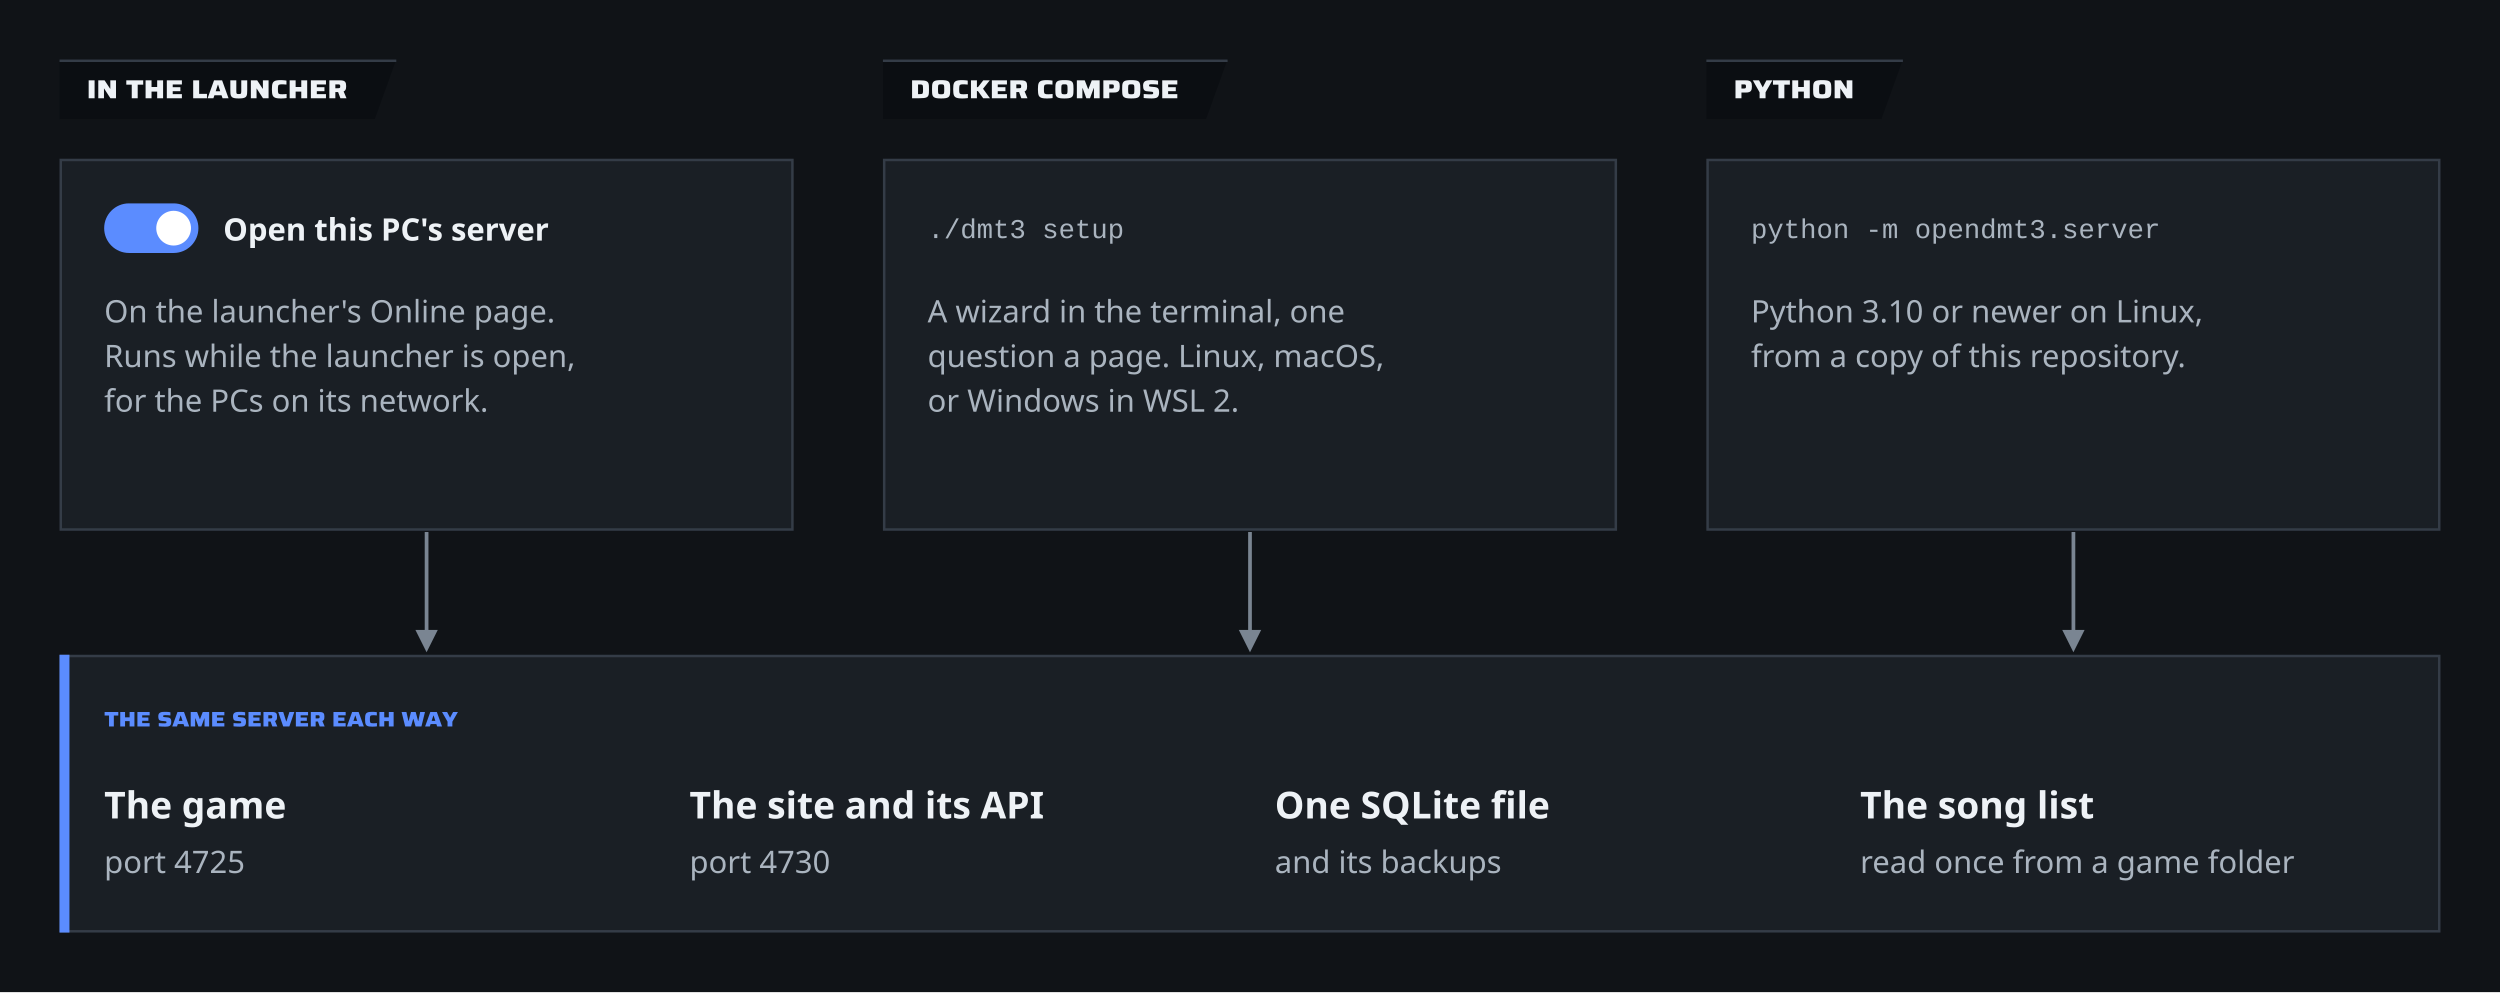
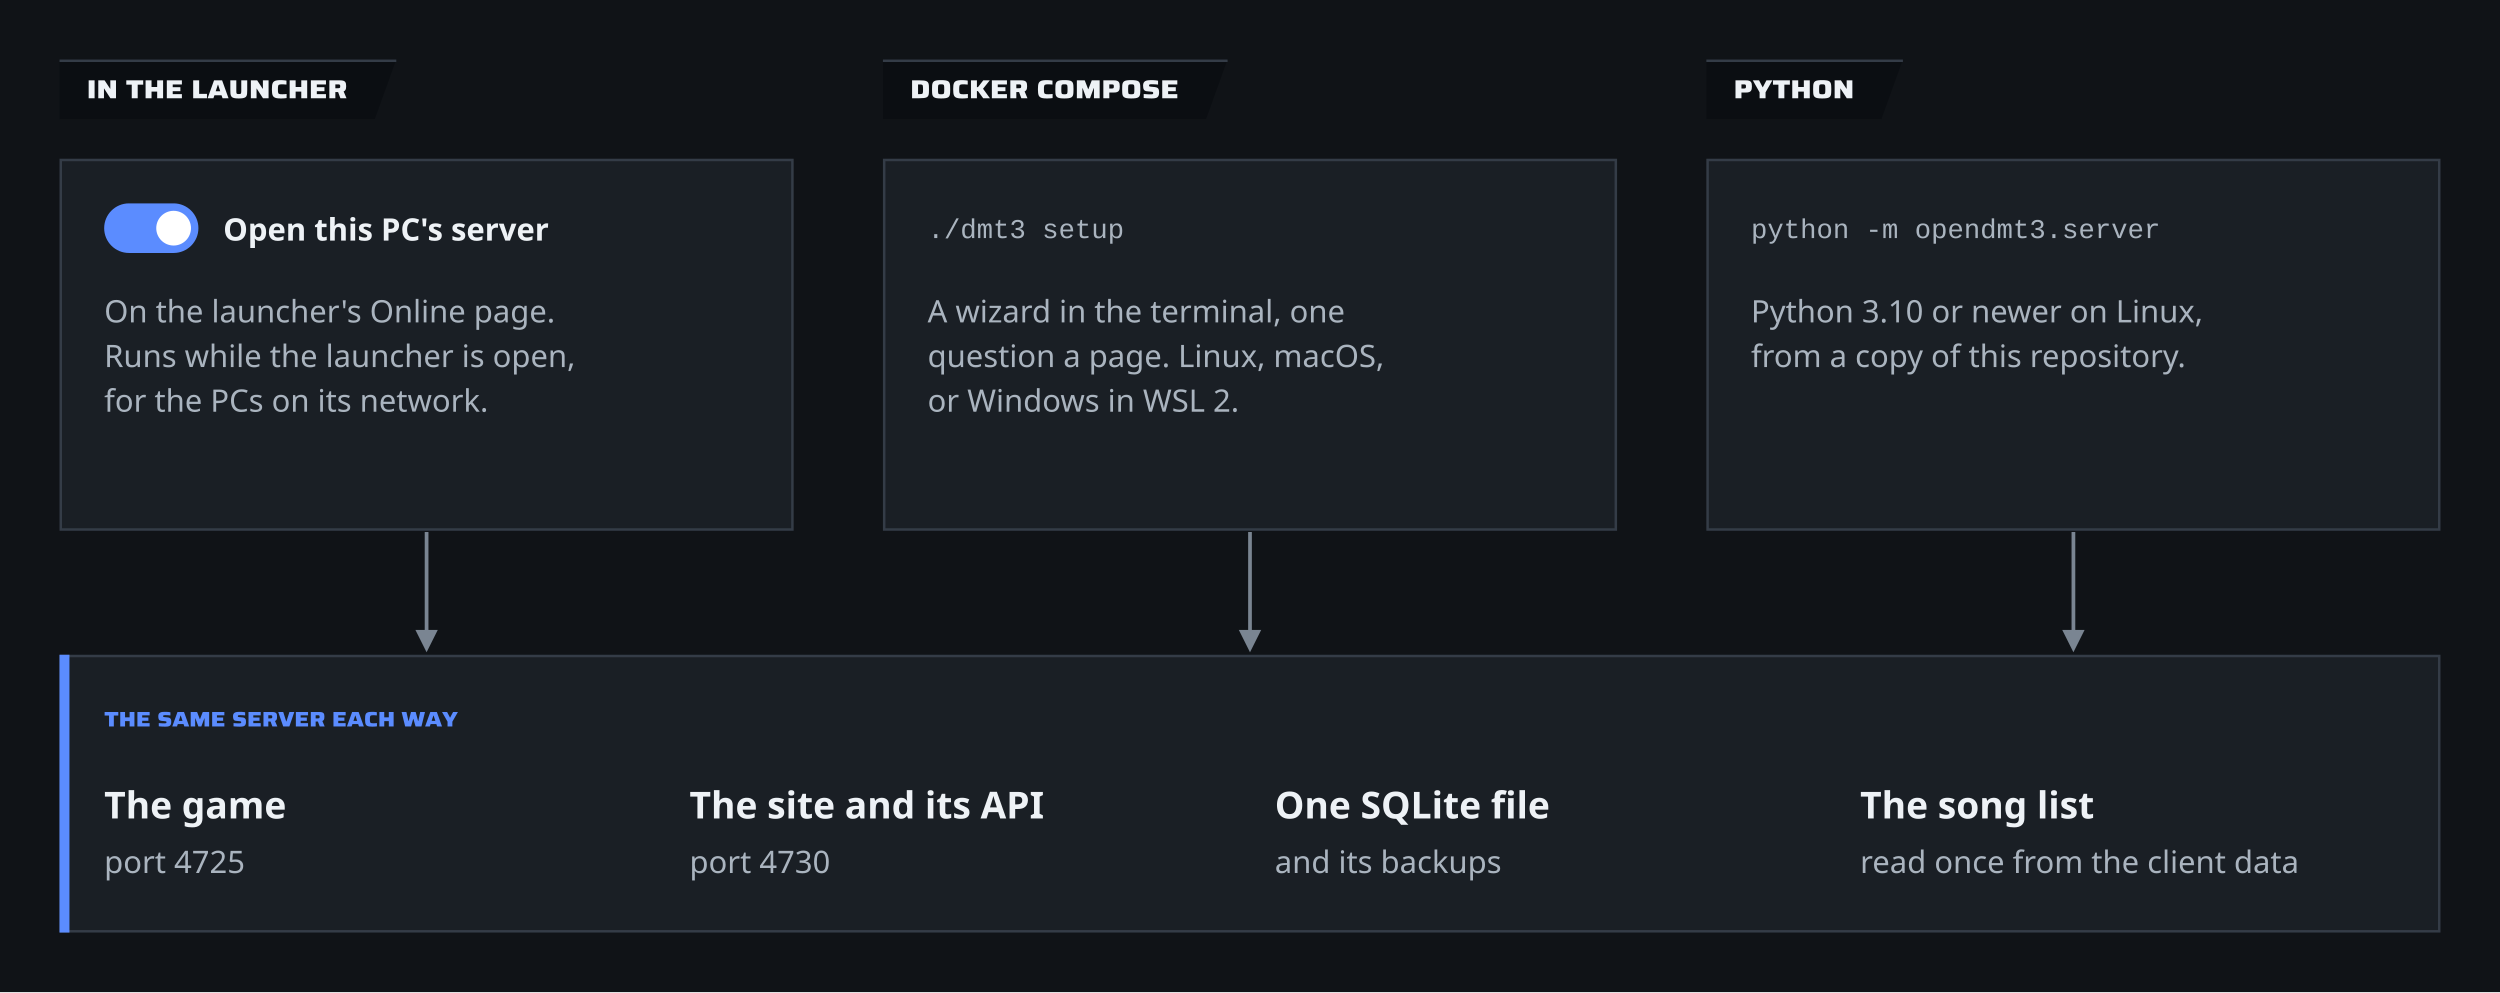
- <svg xmlns="http://www.w3.org/2000/svg" viewBox="-24 -24 1008 400" width="1008" height="400" font-family="Pretendard, -apple-system, BlinkMacSystemFont, 'Segoe UI', 'Noto Sans', 'Malgun Gothic', Helvetica, Arial, sans-serif" role="img" aria-label="Three ways to run a server, each the same server: in the launcher, by turning on Open this PC's server on its Online page, for the other PCs on its network while the launcher is open; with Docker Compose, ./dmt3 setup, a wizard in the terminal, on Linux, macOS or Windows in WSL 2; with Python 3.10 or newer on Linux, python -m opendmt3.server. Each way it is the game on port 4725, the site and its API on port 4730, one SQLite file and its backups in a data folder, and the song list read once from a game folder.">
+ <svg xmlns="http://www.w3.org/2000/svg" viewBox="-24 -24 1008 400" width="1008" height="400" font-family="Pretendard, -apple-system, BlinkMacSystemFont, 'Segoe UI', 'Noto Sans', 'Malgun Gothic', Helvetica, Arial, sans-serif" role="img" aria-label="Three ways to run a server, each the same server: in the launcher, by turning on Open this PC's server on its Online page, for the other PCs on its network while the launcher is open; with Docker Compose, ./dmt3 setup, a wizard in the terminal, on Linux, macOS or Windows in WSL 2; with Python 3.10 or newer on Linux, python -m opendmt3.server. Each way it is the game on port 4725, the site and its API on port 4730, one SQLite file and its backups in a data folder, and the song list read once from the client data.">
  <rect x="-24" y="-24" width="1008" height="400" fill="#101317" />
  <path d="M0,0 H135.787 L127.147,24 H0 Z" fill="#0b0e12" />
  <path d="M0,0.5 H135.787" stroke="#343c47" stroke-width="1" />
  <path fill="#eef2f6" d="M11.75 15.61V8.39H14.14V15.61Z M15.63 15.61V8.39H18.17L20.41 11.79H20.48V8.39H22.77V15.61H20.51L17.98 11.69H17.92V15.61Z M29.12 15.61V10.15H26.92V8.39H33.74V10.15H31.52V15.61Z M34.7 15.61V8.39H37.1V11.07H39.37V8.39H41.76V15.61H39.37V12.93H37.1V15.61Z M43.26 15.61V8.39H49.34V10.05H45.64V11.16H48.73V12.78H45.64V13.95H49.34V15.61Z M53.89 15.61V8.39H56.3V13.85H59.45V15.61Z M59.71 15.61 62.3 8.39H65.55L68.14 15.61H65.73L65.32 14.41H62.46L62.05 15.61ZM62.96 12.81H64.8L63.94 10.15H63.84Z M72.28 15.7Q71.29 15.7 70.66 15.59Q70.03 15.49 69.67 15.25Q69.31 15.01 69.13 14.62Q68.96 14.23 68.91 13.65Q68.87 13.07 68.87 12.28V8.39H71.28V12.55Q71.28 13.01 71.3 13.28Q71.32 13.55 71.41 13.7Q71.5 13.84 71.7 13.88Q71.9 13.92 72.27 13.92Q72.65 13.92 72.84 13.88Q73.04 13.84 73.13 13.7Q73.22 13.55 73.25 13.28Q73.28 13.01 73.28 12.55V8.39H75.68V12.28Q75.68 13.07 75.63 13.65Q75.59 14.23 75.42 14.62Q75.25 15.01 74.88 15.25Q74.51 15.49 73.88 15.59Q73.25 15.7 72.28 15.7Z M77.15 15.61V8.39H79.69L81.93 11.79H82V8.39H84.29V15.61H82.03L79.5 11.69H79.44V15.61Z M89.24 15.7Q88.28 15.7 87.63 15.59Q86.99 15.49 86.59 15.23Q86.19 14.98 85.99 14.56Q85.78 14.13 85.71 13.5Q85.63 12.87 85.63 12Q85.63 11.13 85.7 10.5Q85.77 9.87 85.98 9.44Q86.18 9.02 86.58 8.77Q86.98 8.51 87.63 8.41Q88.28 8.3 89.24 8.3Q89.61 8.3 90.02 8.33Q90.43 8.36 90.82 8.4Q91.21 8.44 91.5 8.5V10.1Q91.02 10.06 90.69 10.04Q90.37 10.02 90.17 10Q89.97 9.99 89.83 9.99Q89.32 9.99 88.98 10.03Q88.65 10.07 88.46 10.18Q88.28 10.29 88.19 10.51Q88.1 10.73 88.08 11.09Q88.05 11.45 88.05 12Q88.05 12.55 88.08 12.91Q88.1 13.28 88.19 13.5Q88.28 13.71 88.46 13.82Q88.65 13.93 88.98 13.97Q89.32 14.01 89.83 14.01Q90.22 14.01 90.71 13.97Q91.19 13.94 91.56 13.9V15.54Q91.27 15.58 90.88 15.62Q90.48 15.65 90.06 15.68Q89.63 15.7 89.24 15.7Z M92.79 15.61V8.39H95.2V11.07H97.47V8.39H99.86V15.61H97.47V12.93H95.2V15.61Z M101.35 15.61V8.39H107.43V10.05H103.74V11.16H106.82V12.78H103.74V13.95H107.43V15.61Z M108.8 15.61V8.39H113.12Q113.91 8.39 114.4 8.54Q114.89 8.69 115.14 8.99Q115.39 9.29 115.48 9.73Q115.57 10.17 115.57 10.75Q115.57 11.24 115.5 11.65Q115.42 12.06 115.21 12.37Q114.99 12.68 114.55 12.87L115.71 15.61H113.24L112.16 12.68L112.79 13Q112.63 13.09 112.48 13.11Q112.32 13.12 112.21 13.12H111.21V15.61ZM111.21 11.58H112.06Q112.45 11.58 112.67 11.55Q112.89 11.52 113 11.43Q113.11 11.35 113.14 11.2Q113.18 11.04 113.18 10.78Q113.18 10.53 113.14 10.38Q113.11 10.23 113 10.15Q112.89 10.07 112.68 10.04Q112.46 10.02 112.07 10.02H111.21Z" />
  <rect x="0.5" y="40.5" width="295" height="149" fill="#1a1f25" stroke="#343c47" stroke-width="1" />
  <rect x="18" y="58" width="38" height="20" rx="10" fill="#5b8cff" />
  <circle cx="46" cy="68" r="7" fill="#ffffff" />
  <text x="66" y="73" font-size="12.5" font-weight="600" fill="#eef2f6" text-anchor="start" data-box="66,288">Open this PC's server</text>
  <text x="18" y="106" font-size="12.5" fill="#aab4bf" text-anchor="start" data-box="18,286">On the launcher's Online page.</text>
  <text x="18" y="124" font-size="12.5" fill="#aab4bf" text-anchor="start" data-box="18,286">Runs while the launcher is open,</text>
  <text x="18" y="142" font-size="12.5" fill="#aab4bf" text-anchor="start" data-box="18,286">for the PCs on its network.</text>
  <path d="M148,190.5 L148,232" fill="none" stroke="#7a8592" stroke-width="1.5" stroke-linejoin="round" />
  <path d="M148,239 L143.5,230.0 L152.5,230.0 Z" fill="#7a8592" data-tip="148,239" />
  <path d="M332,0 H470.958 L462.318,24 H332 Z" fill="#0b0e12" />
  <path d="M332,0.5 H470.958" stroke="#343c47" stroke-width="1" />
  <path fill="#eef2f6" d="M343.75 15.61V8.39H346.7Q347.84 8.39 348.57 8.48Q349.3 8.58 349.71 8.81Q350.12 9.05 350.3 9.46Q350.49 9.87 350.53 10.49Q350.57 11.12 350.57 12Q350.57 12.89 350.53 13.52Q350.49 14.14 350.3 14.55Q350.12 14.96 349.71 15.19Q349.3 15.42 348.57 15.52Q347.84 15.61 346.7 15.61ZM346.16 13.95H346.68Q347.12 13.95 347.39 13.93Q347.67 13.9 347.83 13.81Q347.99 13.71 348.06 13.51Q348.13 13.3 348.15 12.93Q348.17 12.57 348.17 12.01Q348.17 11.44 348.14 11.07Q348.12 10.7 348.06 10.49Q347.99 10.29 347.82 10.19Q347.66 10.09 347.39 10.07Q347.12 10.05 346.68 10.05H346.16Z M355.45 15.7Q354.38 15.7 353.69 15.59Q353.01 15.49 352.62 15.23Q352.23 14.98 352.05 14.56Q351.87 14.14 351.83 13.51Q351.79 12.88 351.79 12.01Q351.79 11.14 351.83 10.5Q351.87 9.87 352.05 9.45Q352.23 9.03 352.62 8.77Q353.01 8.51 353.69 8.41Q354.38 8.3 355.45 8.3Q356.53 8.3 357.22 8.41Q357.91 8.51 358.3 8.77Q358.69 9.03 358.86 9.45Q359.03 9.87 359.08 10.5Q359.12 11.14 359.12 12.01Q359.12 12.88 359.08 13.51Q359.03 14.14 358.86 14.56Q358.69 14.98 358.3 15.23Q357.91 15.49 357.22 15.59Q356.53 15.7 355.45 15.7ZM355.45 14.01Q355.83 14.01 356.06 13.98Q356.29 13.95 356.42 13.86Q356.56 13.76 356.62 13.55Q356.68 13.33 356.7 12.96Q356.71 12.59 356.71 12.01Q356.71 11.42 356.7 11.05Q356.68 10.68 356.62 10.46Q356.56 10.25 356.42 10.15Q356.29 10.05 356.06 10.02Q355.83 9.99 355.45 9.99Q355.1 9.99 354.86 10.02Q354.62 10.05 354.49 10.15Q354.35 10.25 354.29 10.46Q354.24 10.68 354.22 11.05Q354.2 11.42 354.2 12.01Q354.2 12.59 354.22 12.96Q354.24 13.33 354.29 13.55Q354.35 13.76 354.49 13.86Q354.62 13.95 354.86 13.98Q355.1 14.01 355.45 14.01Z M363.93 15.7Q362.97 15.7 362.33 15.59Q361.68 15.49 361.28 15.23Q360.88 14.98 360.68 14.56Q360.47 14.13 360.4 13.5Q360.32 12.87 360.32 12Q360.32 11.13 360.39 10.5Q360.46 9.87 360.67 9.44Q360.87 9.02 361.27 8.77Q361.67 8.51 362.32 8.41Q362.97 8.3 363.93 8.3Q364.3 8.3 364.71 8.33Q365.12 8.36 365.51 8.4Q365.9 8.44 366.19 8.5V10.1Q365.71 10.06 365.39 10.04Q365.06 10.02 364.86 10Q364.66 9.99 364.52 9.99Q364.01 9.99 363.67 10.03Q363.34 10.07 363.15 10.18Q362.97 10.29 362.88 10.51Q362.79 10.73 362.77 11.09Q362.74 11.45 362.74 12Q362.74 12.55 362.77 12.91Q362.79 13.28 362.88 13.5Q362.97 13.71 363.15 13.82Q363.34 13.93 363.67 13.97Q364.01 14.01 364.52 14.01Q364.91 14.01 365.4 13.97Q365.88 13.94 366.25 13.9V15.54Q365.96 15.58 365.57 15.62Q365.18 15.65 364.75 15.68Q364.33 15.7 363.93 15.7Z M367.49 15.61V8.39H369.89V11.14H370.31L372.45 8.39H375.08L372.36 11.78L375.15 15.61H372.42L370.31 12.73H369.89V15.61Z M375.92 15.61V8.39H382V10.05H378.3V11.16H381.39V12.78H378.3V13.95H382V15.61Z M383.36 15.61V8.39H387.69Q388.48 8.39 388.96 8.54Q389.45 8.69 389.7 8.99Q389.96 9.29 390.05 9.73Q390.13 10.17 390.13 10.75Q390.13 11.24 390.06 11.65Q389.99 12.06 389.77 12.37Q389.56 12.68 389.12 12.87L390.27 15.61H387.8L386.72 12.68L387.35 13Q387.19 13.09 387.04 13.11Q386.89 13.12 386.77 13.12H385.78V15.61ZM385.78 11.58H386.63Q387.02 11.58 387.24 11.55Q387.46 11.52 387.57 11.43Q387.68 11.35 387.71 11.2Q387.74 11.04 387.74 10.78Q387.74 10.53 387.71 10.38Q387.68 10.23 387.57 10.15Q387.46 10.07 387.24 10.04Q387.03 10.02 386.64 10.02H385.78Z M398.09 15.7Q397.14 15.7 396.49 15.59Q395.85 15.49 395.45 15.23Q395.05 14.98 394.84 14.56Q394.64 14.13 394.57 13.5Q394.49 12.87 394.49 12Q394.49 11.13 394.56 10.5Q394.63 9.87 394.83 9.44Q395.04 9.02 395.44 8.77Q395.84 8.51 396.49 8.41Q397.14 8.3 398.09 8.3Q398.47 8.3 398.88 8.33Q399.29 8.36 399.68 8.4Q400.07 8.44 400.36 8.5V10.1Q399.88 10.06 399.55 10.04Q399.23 10.02 399.03 10Q398.83 9.99 398.69 9.99Q398.18 9.99 397.84 10.03Q397.51 10.07 397.32 10.18Q397.14 10.29 397.05 10.51Q396.96 10.73 396.93 11.09Q396.91 11.45 396.91 12Q396.91 12.55 396.93 12.91Q396.96 13.28 397.05 13.5Q397.14 13.71 397.32 13.82Q397.51 13.93 397.84 13.97Q398.18 14.01 398.69 14.01Q399.08 14.01 399.56 13.97Q400.05 13.94 400.41 13.9V15.54Q400.13 15.58 399.74 15.62Q399.34 15.65 398.92 15.68Q398.49 15.7 398.09 15.7Z M405.17 15.7Q404.1 15.7 403.41 15.59Q402.72 15.49 402.34 15.23Q401.95 14.98 401.77 14.56Q401.59 14.14 401.55 13.51Q401.51 12.88 401.51 12.01Q401.51 11.14 401.55 10.5Q401.59 9.87 401.77 9.45Q401.95 9.03 402.34 8.77Q402.72 8.51 403.41 8.41Q404.1 8.3 405.17 8.3Q406.25 8.3 406.94 8.41Q407.63 8.51 408.02 8.77Q408.4 9.03 408.58 9.45Q408.75 9.87 408.79 10.5Q408.84 11.14 408.84 12.01Q408.84 12.88 408.79 13.51Q408.75 14.14 408.58 14.56Q408.4 14.98 408.02 15.23Q407.63 15.49 406.94 15.59Q406.25 15.7 405.17 15.7ZM405.17 14.01Q405.55 14.01 405.78 13.98Q406.01 13.95 406.14 13.86Q406.27 13.76 406.34 13.55Q406.4 13.33 406.41 12.96Q406.43 12.59 406.43 12.01Q406.43 11.42 406.41 11.05Q406.4 10.68 406.34 10.46Q406.27 10.25 406.14 10.15Q406.01 10.05 405.78 10.02Q405.55 9.99 405.17 9.99Q404.81 9.99 404.58 10.02Q404.34 10.05 404.2 10.15Q404.07 10.25 404.01 10.46Q403.95 10.68 403.94 11.05Q403.92 11.42 403.92 12.01Q403.92 12.59 403.94 12.96Q403.95 13.33 404.01 13.55Q404.07 13.76 404.2 13.86Q404.34 13.95 404.58 13.98Q404.81 14.01 405.17 14.01Z M410.19 15.61V8.39H413.36L414.74 11.93H414.83L416.2 8.39H419.38V15.61H417.08V11.55H416.98L415.49 15.61H414.01L412.52 11.55H412.42V15.61Z M420.87 15.61V8.39H425.08Q425.86 8.39 426.34 8.55Q426.82 8.71 427.07 9.02Q427.33 9.33 427.41 9.79Q427.49 10.26 427.49 10.86Q427.49 11.41 427.41 11.86Q427.34 12.31 427.09 12.64Q426.84 12.97 426.36 13.14Q425.88 13.31 425.07 13.31H423.27V15.61ZM423.27 11.7H424.07Q424.43 11.7 424.63 11.66Q424.84 11.63 424.93 11.54Q425.03 11.45 425.06 11.29Q425.1 11.12 425.1 10.86Q425.1 10.58 425.07 10.41Q425.04 10.25 424.94 10.16Q424.84 10.08 424.64 10.05Q424.44 10.02 424.08 10.02H423.27Z M432.11 15.7Q431.04 15.7 430.35 15.59Q429.67 15.49 429.28 15.23Q428.89 14.98 428.71 14.56Q428.53 14.14 428.49 13.51Q428.45 12.88 428.45 12.01Q428.45 11.14 428.49 10.5Q428.53 9.87 428.71 9.45Q428.89 9.03 429.28 8.77Q429.67 8.51 430.35 8.41Q431.04 8.3 432.11 8.3Q433.19 8.3 433.88 8.41Q434.57 8.51 434.96 8.77Q435.35 9.03 435.52 9.45Q435.69 9.87 435.74 10.5Q435.78 11.14 435.78 12.01Q435.78 12.88 435.74 13.51Q435.69 14.14 435.52 14.56Q435.35 14.98 434.96 15.23Q434.57 15.49 433.88 15.59Q433.19 15.7 432.11 15.7ZM432.11 14.01Q432.49 14.01 432.72 13.98Q432.95 13.95 433.08 13.86Q433.22 13.76 433.28 13.55Q433.34 13.33 433.36 12.96Q433.37 12.59 433.37 12.01Q433.37 11.42 433.36 11.05Q433.34 10.68 433.28 10.46Q433.22 10.25 433.08 10.15Q432.95 10.05 432.72 10.02Q432.49 9.99 432.11 9.99Q431.76 9.99 431.52 10.02Q431.28 10.05 431.15 10.15Q431.01 10.25 430.95 10.46Q430.9 10.68 430.88 11.05Q430.86 11.42 430.86 12.01Q430.86 12.59 430.88 12.96Q430.9 13.33 430.95 13.55Q431.01 13.76 431.15 13.86Q431.28 13.95 431.52 13.98Q431.76 14.01 432.11 14.01Z M440.38 15.7Q439.86 15.7 439.27 15.67Q438.68 15.64 438.12 15.61Q437.57 15.57 437.14 15.52V13.91Q437.59 13.94 438.05 13.97Q438.5 14.01 438.91 14.02Q439.32 14.04 439.6 14.04Q440.14 14.04 440.41 14.02Q440.68 14 440.8 13.93Q440.88 13.89 440.91 13.83Q440.94 13.76 440.95 13.67Q440.95 13.57 440.95 13.47Q440.95 13.31 440.92 13.22Q440.89 13.13 440.79 13.09Q440.69 13.04 440.49 13.01Q440.28 12.98 439.95 12.95L438.4 12.79Q437.95 12.75 437.66 12.58Q437.36 12.42 437.2 12.13Q437.03 11.84 436.96 11.43Q436.89 11.02 436.89 10.48Q436.89 9.76 437.14 9.33Q437.38 8.9 437.81 8.68Q438.25 8.45 438.82 8.38Q439.4 8.3 440.06 8.3Q440.53 8.3 441.05 8.32Q441.57 8.35 442.07 8.4Q442.57 8.45 442.93 8.54V10.11Q442.58 10.06 442.13 10.03Q441.68 9.99 441.23 9.98Q440.78 9.96 440.4 9.96Q440.06 9.96 439.85 9.98Q439.63 10 439.51 10.06Q439.37 10.11 439.33 10.2Q439.3 10.3 439.3 10.45Q439.3 10.62 439.33 10.72Q439.37 10.81 439.53 10.87Q439.68 10.92 440.03 10.95L441.56 11.1Q441.89 11.13 442.17 11.2Q442.46 11.28 442.69 11.43Q442.92 11.58 443.09 11.87Q443.17 12.01 443.23 12.22Q443.3 12.42 443.32 12.7Q443.35 12.98 443.35 13.33Q443.35 13.98 443.2 14.41Q443.05 14.85 442.78 15.11Q442.51 15.37 442.14 15.49Q441.76 15.61 441.32 15.65Q440.88 15.7 440.38 15.7Z M444.61 15.61V8.39H450.69V10.05H446.99V11.16H450.08V12.78H446.99V13.95H450.69V15.61Z" />
  <rect x="332.5" y="40.5" width="295" height="149" fill="#1a1f25" stroke="#343c47" stroke-width="1" />
  <text x="350" y="72" font-size="11" font-family="ui-monospace, SFMono-Regular, 'SF Mono', Menlo, Consolas, 'Liberation Mono', 'DejaVu Sans Mono', monospace" fill="#aab4bf" text-anchor="start" data-box="350,620">./dmt3 setup</text>
  <text x="350" y="106" font-size="12.5" fill="#aab4bf" text-anchor="start" data-box="350,618">A wizard in the terminal, one</text>
  <text x="350" y="124" font-size="12.5" fill="#aab4bf" text-anchor="start" data-box="350,618">question a page. Linux, macOS,</text>
  <text x="350" y="142" font-size="12.5" fill="#aab4bf" text-anchor="start" data-box="350,618">or Windows in WSL 2.</text>
  <path d="M480,190.5 L480,232" fill="none" stroke="#7a8592" stroke-width="1.5" stroke-linejoin="round" />
  <path d="M480,239 L475.5,230.0 L484.5,230.0 Z" fill="#7a8592" data-tip="480,239" />
  <path d="M664,0 H743.255 L734.615,24 H664 Z" fill="#0b0e12" />
  <path d="M664,0.5 H743.255" stroke="#343c47" stroke-width="1" />
  <path fill="#eef2f6" d="M675.75 15.61V8.39H679.96Q680.73 8.39 681.22 8.55Q681.7 8.71 681.95 9.02Q682.2 9.33 682.29 9.79Q682.37 10.26 682.37 10.86Q682.37 11.41 682.29 11.86Q682.21 12.31 681.97 12.64Q681.72 12.97 681.24 13.14Q680.75 13.31 679.95 13.31H678.15V15.61ZM678.15 11.7H678.95Q679.3 11.7 679.51 11.66Q679.71 11.63 679.81 11.54Q679.9 11.45 679.94 11.29Q679.98 11.12 679.98 10.86Q679.98 10.58 679.95 10.41Q679.91 10.25 679.81 10.16Q679.71 10.08 679.52 10.05Q679.32 10.02 678.96 10.02H678.15Z M685.47 15.61V13.23L682.73 8.39H685.25L686.71 11.19H686.76L688.22 8.39H690.63L687.87 13.23V15.61Z M693.06 15.61V10.15H690.86V8.39H697.68V10.15H695.45V15.61Z M698.64 15.61V8.39H701.04V11.07H703.31V8.39H705.7V15.61H703.31V12.93H701.04V15.61Z M710.71 15.7Q709.64 15.7 708.95 15.59Q708.26 15.49 707.88 15.23Q707.49 14.98 707.31 14.56Q707.13 14.14 707.09 13.51Q707.05 12.88 707.05 12.01Q707.05 11.14 707.09 10.5Q707.13 9.87 707.31 9.45Q707.49 9.03 707.88 8.77Q708.26 8.51 708.95 8.41Q709.64 8.3 710.71 8.3Q711.79 8.3 712.48 8.41Q713.17 8.51 713.56 8.77Q713.94 9.03 714.12 9.45Q714.29 9.87 714.33 10.5Q714.38 11.14 714.38 12.01Q714.38 12.88 714.33 13.51Q714.29 14.14 714.12 14.56Q713.94 14.98 713.56 15.23Q713.17 15.49 712.48 15.59Q711.79 15.7 710.71 15.7ZM710.71 14.01Q711.09 14.01 711.32 13.98Q711.55 13.95 711.68 13.86Q711.81 13.76 711.88 13.55Q711.94 13.33 711.95 12.96Q711.97 12.59 711.97 12.01Q711.97 11.42 711.95 11.05Q711.94 10.68 711.88 10.46Q711.81 10.25 711.68 10.15Q711.55 10.05 711.32 10.02Q711.09 9.99 710.71 9.99Q710.35 9.99 710.12 10.02Q709.88 10.05 709.74 10.15Q709.61 10.25 709.55 10.46Q709.49 10.68 709.48 11.05Q709.46 11.42 709.46 12.01Q709.46 12.59 709.48 12.96Q709.49 13.33 709.55 13.55Q709.61 13.76 709.74 13.86Q709.88 13.95 710.12 13.98Q710.35 14.01 710.71 14.01Z M715.73 15.61V8.39H718.27L720.51 11.79H720.58V8.39H722.87V15.61H720.61L718.08 11.69H718.02V15.61Z" />
  <rect x="664.5" y="40.5" width="295" height="149" fill="#1a1f25" stroke="#343c47" stroke-width="1" />
  <text x="682" y="72" font-size="11" font-family="ui-monospace, SFMono-Regular, 'SF Mono', Menlo, Consolas, 'Liberation Mono', 'DejaVu Sans Mono', monospace" fill="#aab4bf" text-anchor="start" data-box="682,952">python -m opendmt3.server</text>
  <text x="682" y="106" font-size="12.5" fill="#aab4bf" text-anchor="start" data-box="682,950">Python 3.10 or newer on Linux,</text>
  <text x="682" y="124" font-size="12.5" fill="#aab4bf" text-anchor="start" data-box="682,950">from a copy of this repository.</text>
  <path d="M812,190.5 L812,232" fill="none" stroke="#7a8592" stroke-width="1.5" stroke-linejoin="round" />
  <path d="M812,239 L807.5,230.0 L816.5,230.0 Z" fill="#7a8592" data-tip="812,239" />
  <rect x="0.5" y="240.5" width="959" height="111" fill="#1a1f25" stroke="#343c47" stroke-width="1" />
  <rect x="0" y="240" width="4" height="112" fill="#5b8cff" />
  <path fill="#5b8cff" d="M19.96 268.92V264.5H18.18V263.08H23.7V264.5H21.9V268.92Z M24.48 268.92V263.08H26.42V265.24H28.26V263.08H30.2V268.92H28.26V266.76H26.42V268.92Z M31.4 268.92V263.08H36.33V264.42H33.33V265.32H35.83V266.63H33.33V267.58H36.33V268.92Z M42.64 268.99Q42.22 268.99 41.74 268.97Q41.26 268.95 40.82 268.92Q40.37 268.89 40.02 268.85V267.55Q40.39 267.57 40.75 267.6Q41.12 267.62 41.45 267.64Q41.78 267.65 42.01 267.65Q42.45 267.65 42.67 267.63Q42.89 267.61 42.98 267.56Q43.05 267.53 43.07 267.48Q43.1 267.43 43.1 267.35Q43.11 267.27 43.11 267.19Q43.11 267.06 43.08 266.99Q43.06 266.92 42.98 266.88Q42.9 266.84 42.73 266.82Q42.56 266.79 42.29 266.76L41.04 266.64Q40.68 266.6 40.44 266.47Q40.2 266.34 40.07 266.11Q39.93 265.87 39.87 265.54Q39.82 265.21 39.82 264.77Q39.82 264.19 40.02 263.84Q40.22 263.49 40.57 263.31Q40.92 263.13 41.38 263.07Q41.85 263.01 42.39 263.01Q42.77 263.01 43.19 263.02Q43.61 263.04 44.01 263.08Q44.42 263.13 44.71 263.19V264.47Q44.43 264.43 44.06 264.4Q43.7 264.38 43.33 264.36Q42.96 264.35 42.66 264.35Q42.39 264.35 42.21 264.37Q42.04 264.38 41.94 264.43Q41.83 264.47 41.8 264.55Q41.77 264.62 41.77 264.74Q41.77 264.89 41.8 264.96Q41.83 265.04 41.95 265.08Q42.08 265.12 42.36 265.15L43.6 265.27Q43.87 265.29 44.09 265.35Q44.32 265.41 44.51 265.54Q44.7 265.66 44.83 265.9Q44.9 266.01 44.95 266.17Q45 266.34 45.03 266.57Q45.05 266.79 45.05 267.08Q45.05 267.61 44.93 267.95Q44.81 268.3 44.59 268.52Q44.37 268.73 44.07 268.83Q43.76 268.92 43.41 268.96Q43.05 268.99 42.64 268.99Z M45.46 268.92 47.56 263.08H50.19L52.29 268.92H50.33L50 267.95H47.69L47.36 268.92ZM48.1 266.65H49.59L48.89 264.5H48.8Z M52.89 268.92V263.08H55.46L56.57 265.94H56.65L57.75 263.08H60.33V268.92H58.47V265.63H58.39L57.18 268.92H55.99L54.78 265.63H54.69V268.92Z M61.54 268.92V263.08H66.46V264.42H63.47V265.32H65.97V266.63H63.47V267.58H66.46V268.92Z M72.77 268.99Q72.36 268.99 71.88 268.97Q71.4 268.95 70.95 268.92Q70.5 268.89 70.16 268.85V267.55Q70.52 267.57 70.89 267.6Q71.25 267.62 71.58 267.64Q71.92 267.65 72.14 267.65Q72.58 267.65 72.8 267.63Q73.02 267.61 73.11 267.56Q73.18 267.53 73.21 267.48Q73.23 267.43 73.24 267.35Q73.24 267.27 73.24 267.19Q73.24 267.06 73.22 266.99Q73.19 266.92 73.11 266.88Q73.03 266.84 72.86 266.82Q72.7 266.79 72.43 266.76L71.18 266.64Q70.81 266.6 70.57 266.47Q70.33 266.34 70.2 266.11Q70.06 265.87 70.01 265.54Q69.95 265.21 69.95 264.77Q69.95 264.19 70.15 263.84Q70.35 263.49 70.7 263.31Q71.05 263.13 71.52 263.07Q71.98 263.01 72.52 263.01Q72.9 263.01 73.32 263.02Q73.74 263.04 74.15 263.08Q74.55 263.13 74.84 263.19V264.47Q74.56 264.43 74.19 264.4Q73.83 264.38 73.46 264.36Q73.1 264.35 72.79 264.35Q72.52 264.35 72.34 264.37Q72.17 264.38 72.07 264.43Q71.96 264.47 71.93 264.55Q71.9 264.62 71.9 264.74Q71.9 264.89 71.93 264.96Q71.96 265.04 72.09 265.08Q72.21 265.12 72.49 265.15L73.73 265.27Q74 265.29 74.23 265.35Q74.46 265.41 74.64 265.54Q74.83 265.66 74.97 265.9Q75.03 266.01 75.09 266.17Q75.14 266.34 75.16 266.57Q75.18 266.79 75.18 267.08Q75.18 267.61 75.06 267.95Q74.94 268.3 74.72 268.52Q74.5 268.73 74.2 268.83Q73.9 268.92 73.54 268.96Q73.18 268.99 72.77 268.99Z M76.2 268.92V263.08H81.12V264.42H78.13V265.32H80.63V266.63H78.13V267.58H81.12V268.92Z M82.23 268.92V263.08H85.73Q86.37 263.08 86.76 263.2Q87.16 263.32 87.36 263.56Q87.56 263.81 87.64 264.16Q87.71 264.52 87.71 264.99Q87.71 265.39 87.65 265.72Q87.59 266.05 87.42 266.3Q87.24 266.55 86.88 266.71L87.82 268.92H85.82L84.95 266.55L85.46 266.81Q85.33 266.88 85.21 266.9Q85.08 266.91 84.99 266.91H84.18V268.92ZM84.18 265.66H84.87Q85.18 265.66 85.36 265.63Q85.54 265.61 85.63 265.54Q85.72 265.47 85.75 265.35Q85.77 265.23 85.77 265.01Q85.77 264.81 85.75 264.69Q85.72 264.56 85.63 264.5Q85.54 264.44 85.37 264.41Q85.19 264.39 84.88 264.39H84.18Z M90.19 268.92 88.19 263.08H90.2L91.41 266.9H91.48L92.7 263.08H94.66L92.67 268.92Z M95.29 268.92V263.08H100.21V264.42H97.22V265.32H99.72V266.63H97.22V267.58H100.21V268.92Z M101.32 268.92V263.08H104.82Q105.46 263.08 105.85 263.2Q106.25 263.32 106.45 263.56Q106.66 263.81 106.73 264.16Q106.8 264.52 106.8 264.99Q106.8 265.39 106.74 265.72Q106.68 266.05 106.51 266.3Q106.33 266.55 105.97 266.71L106.91 268.92H104.91L104.04 266.55L104.55 266.81Q104.42 266.88 104.3 266.9Q104.17 266.91 104.08 266.91H103.27V268.92ZM103.27 265.66H103.96Q104.27 265.66 104.45 265.63Q104.63 265.61 104.72 265.54Q104.81 265.47 104.84 265.35Q104.86 265.23 104.86 265.01Q104.86 264.81 104.84 264.69Q104.81 264.56 104.72 264.5Q104.63 264.44 104.46 264.41Q104.28 264.39 103.97 264.39H103.27Z M110.45 268.92V263.08H115.37V264.42H112.38V265.32H114.87V266.63H112.38V267.58H115.37V268.92Z M115.88 268.92 117.98 263.08H120.6L122.7 268.92H120.75L120.42 267.95H118.1L117.77 268.92ZM118.51 266.65H120L119.3 264.5H119.22Z M126.1 268.99Q125.33 268.99 124.81 268.91Q124.28 268.82 123.96 268.62Q123.64 268.41 123.47 268.07Q123.31 267.73 123.25 267.22Q123.19 266.71 123.19 266Q123.19 265.29 123.24 264.78Q123.3 264.27 123.46 263.93Q123.63 263.59 123.95 263.38Q124.28 263.18 124.8 263.09Q125.33 263.01 126.1 263.01Q126.41 263.01 126.74 263.03Q127.07 263.05 127.39 263.08Q127.7 263.12 127.94 263.17V264.46Q127.55 264.43 127.28 264.41Q127.02 264.39 126.86 264.38Q126.7 264.38 126.59 264.38Q126.17 264.38 125.9 264.41Q125.63 264.44 125.48 264.53Q125.33 264.61 125.26 264.79Q125.19 264.97 125.16 265.26Q125.14 265.56 125.14 266Q125.14 266.44 125.16 266.74Q125.19 267.04 125.26 267.21Q125.33 267.39 125.48 267.47Q125.63 267.56 125.9 267.59Q126.17 267.62 126.59 267.62Q126.9 267.62 127.29 267.6Q127.68 267.57 127.98 267.54V268.86Q127.75 268.9 127.43 268.93Q127.11 268.96 126.77 268.97Q126.43 268.99 126.1 268.99Z M128.98 268.92V263.08H130.93V265.24H132.77V263.08H134.71V268.92H132.77V266.76H130.93V268.92Z M139.36 268.92 137.93 263.08H139.86L140.69 266.72H140.77L141.71 263.08H143.61L144.57 266.72H144.66L145.42 263.08H147.35L145.92 268.92H143.55L142.68 265.86H142.6L141.73 268.92Z M147.4 268.92 149.5 263.08H152.13L154.23 268.92H152.27L151.94 267.95H149.63L149.3 268.92ZM150.04 266.65H151.53L150.83 264.5H150.74Z M156.45 268.92V266.99L154.23 263.08H156.27L157.45 265.35H157.49L158.68 263.08H160.63L158.39 266.99V268.92Z" />
  <text x="18" y="306" font-size="15" font-weight="600" fill="#eef2f6" text-anchor="start" data-box="18,244">The game</text>
  <text x="18" y="328" font-size="12.5" fill="#aab4bf" text-anchor="start" data-box="18,244">port 4725</text>
  <text x="254" y="306" font-size="15" font-weight="600" fill="#eef2f6" text-anchor="start" data-box="254,480">The site and its API</text>
  <text x="254" y="328" font-size="12.5" fill="#aab4bf" text-anchor="start" data-box="254,480">port 4730</text>
  <text x="490" y="306" font-size="15" font-weight="600" fill="#eef2f6" text-anchor="start" data-box="490,716">One SQLite file</text>
  <text x="490" y="328" font-size="12.5" fill="#aab4bf" text-anchor="start" data-box="490,716">and its backups</text>
  <text x="726" y="306" font-size="15" font-weight="600" fill="#eef2f6" text-anchor="start" data-box="726,952">The song list</text>
-   <text x="726" y="328" font-size="12.5" fill="#aab4bf" text-anchor="start" data-box="726,952">read once from a game folder</text>
+   <text x="726" y="328" font-size="12.5" fill="#aab4bf" text-anchor="start" data-box="726,952">read once from the client data</text>
</svg>
